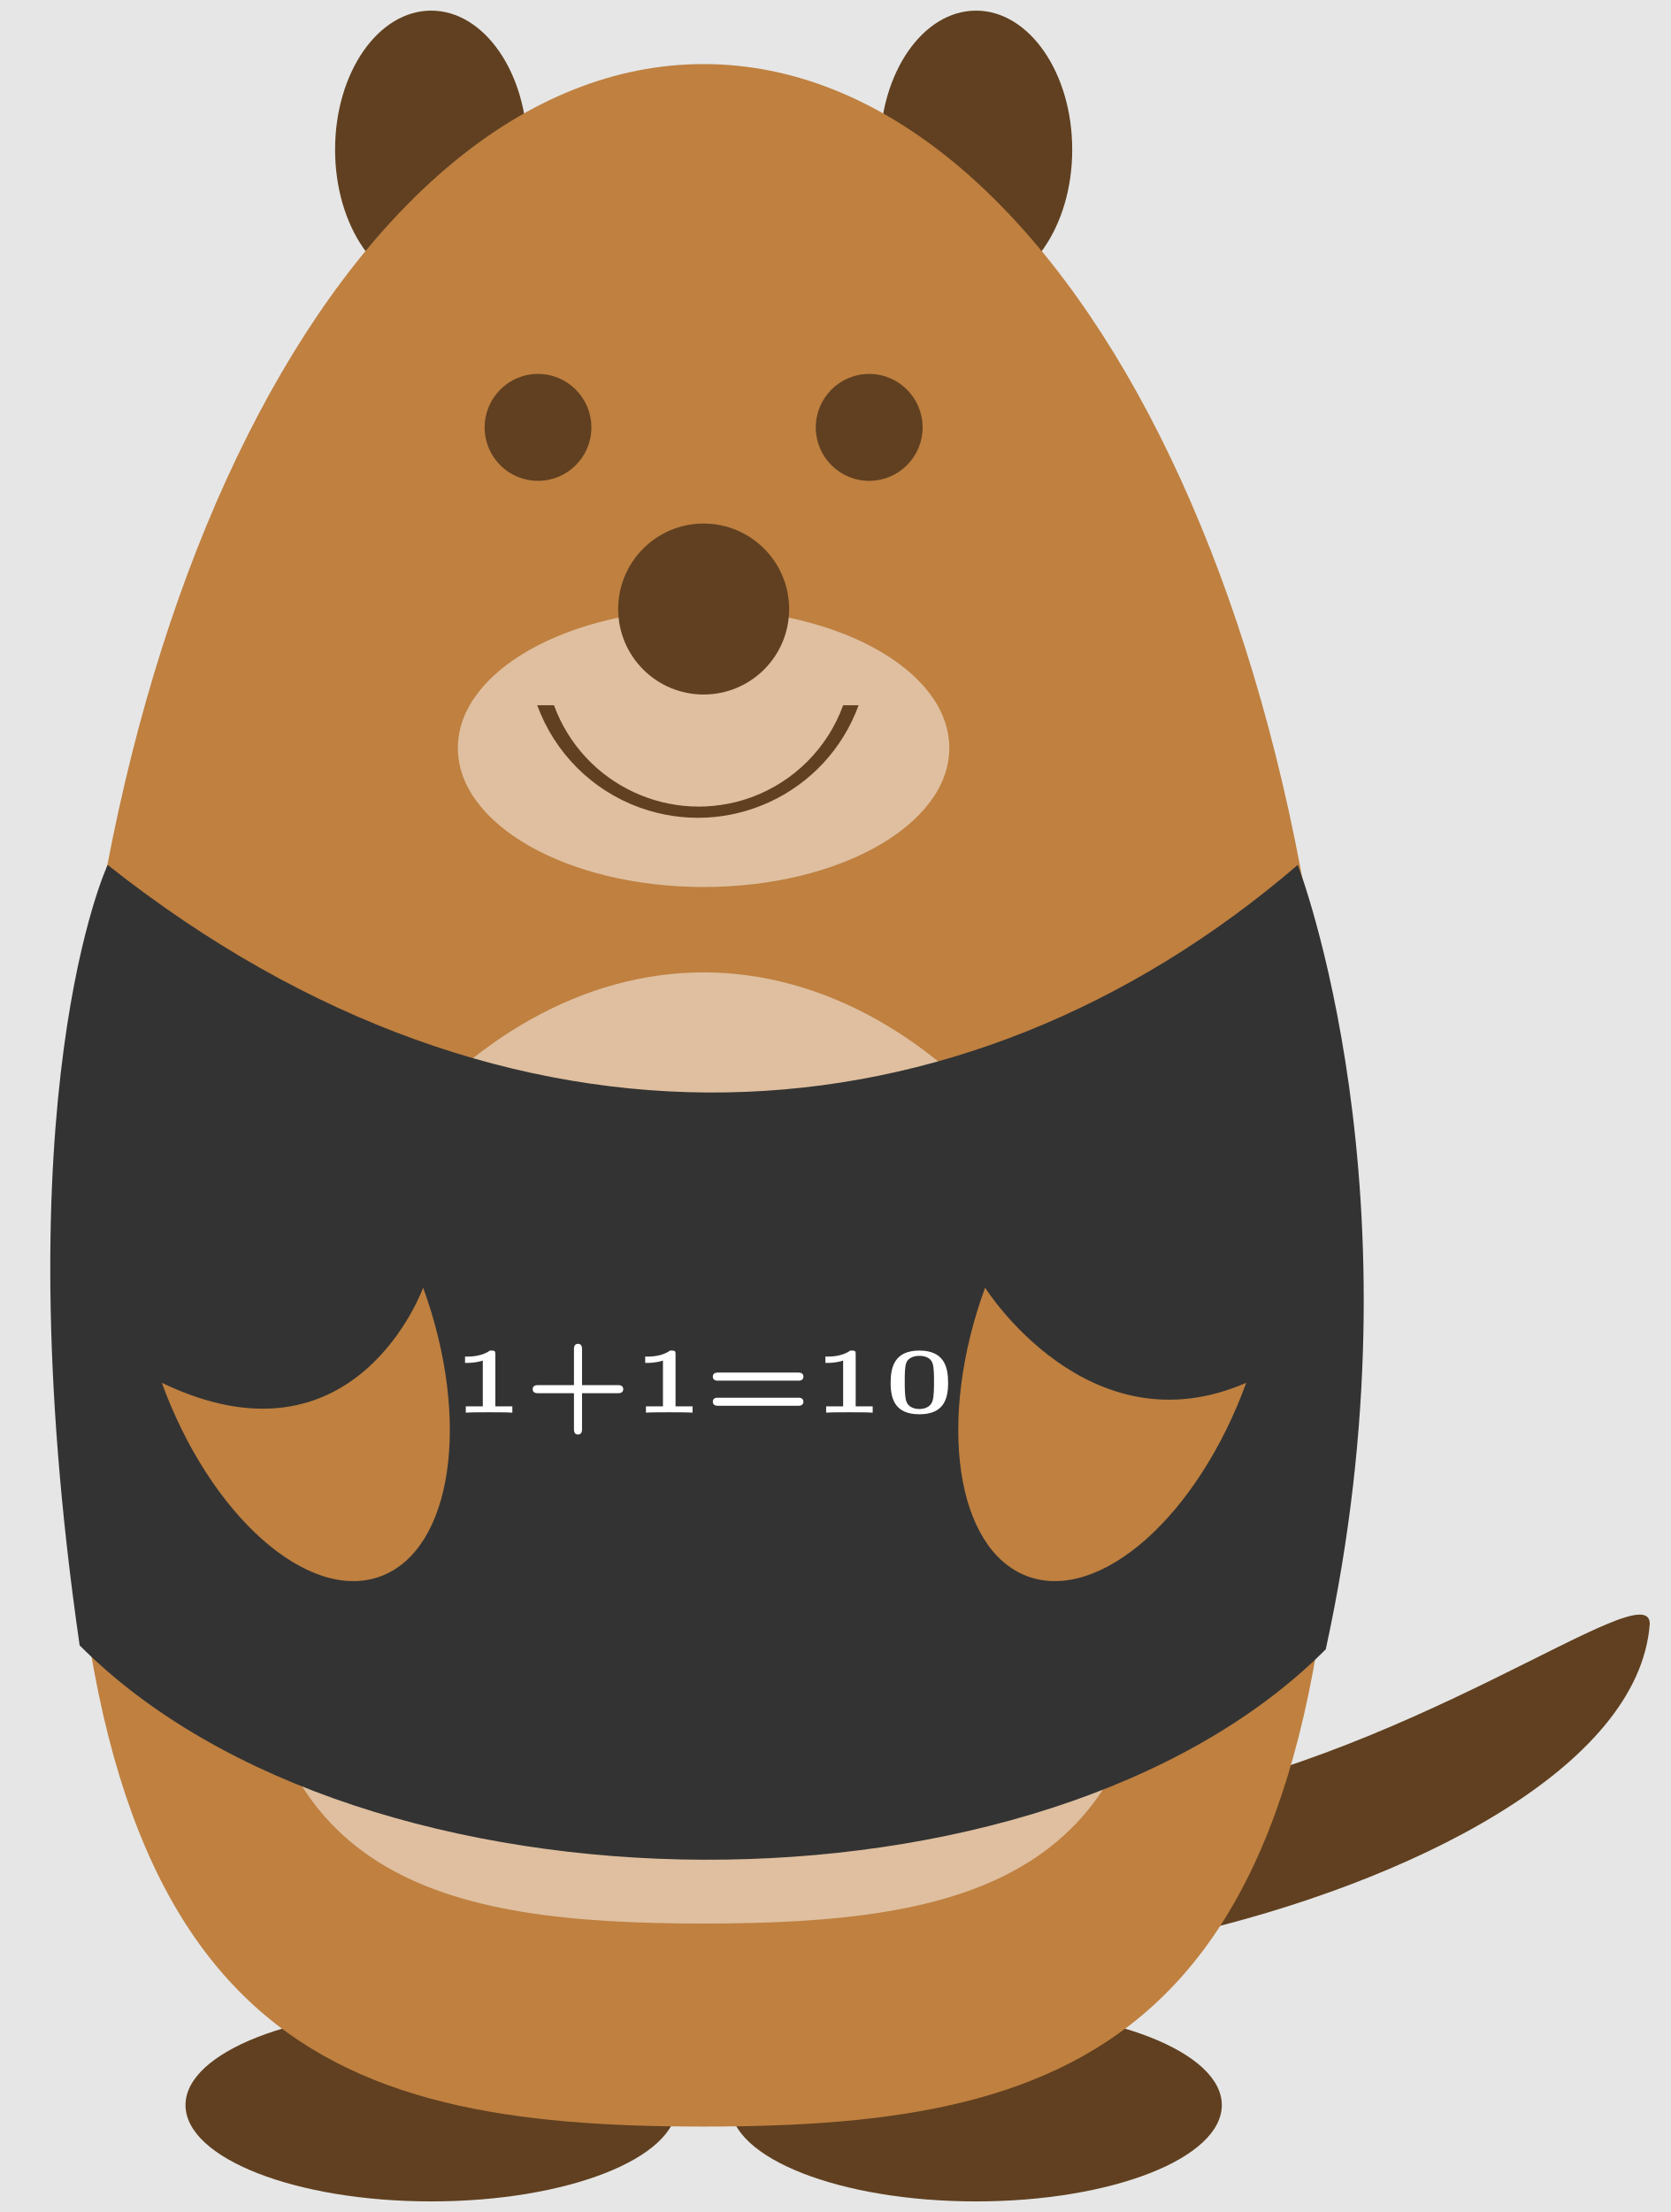
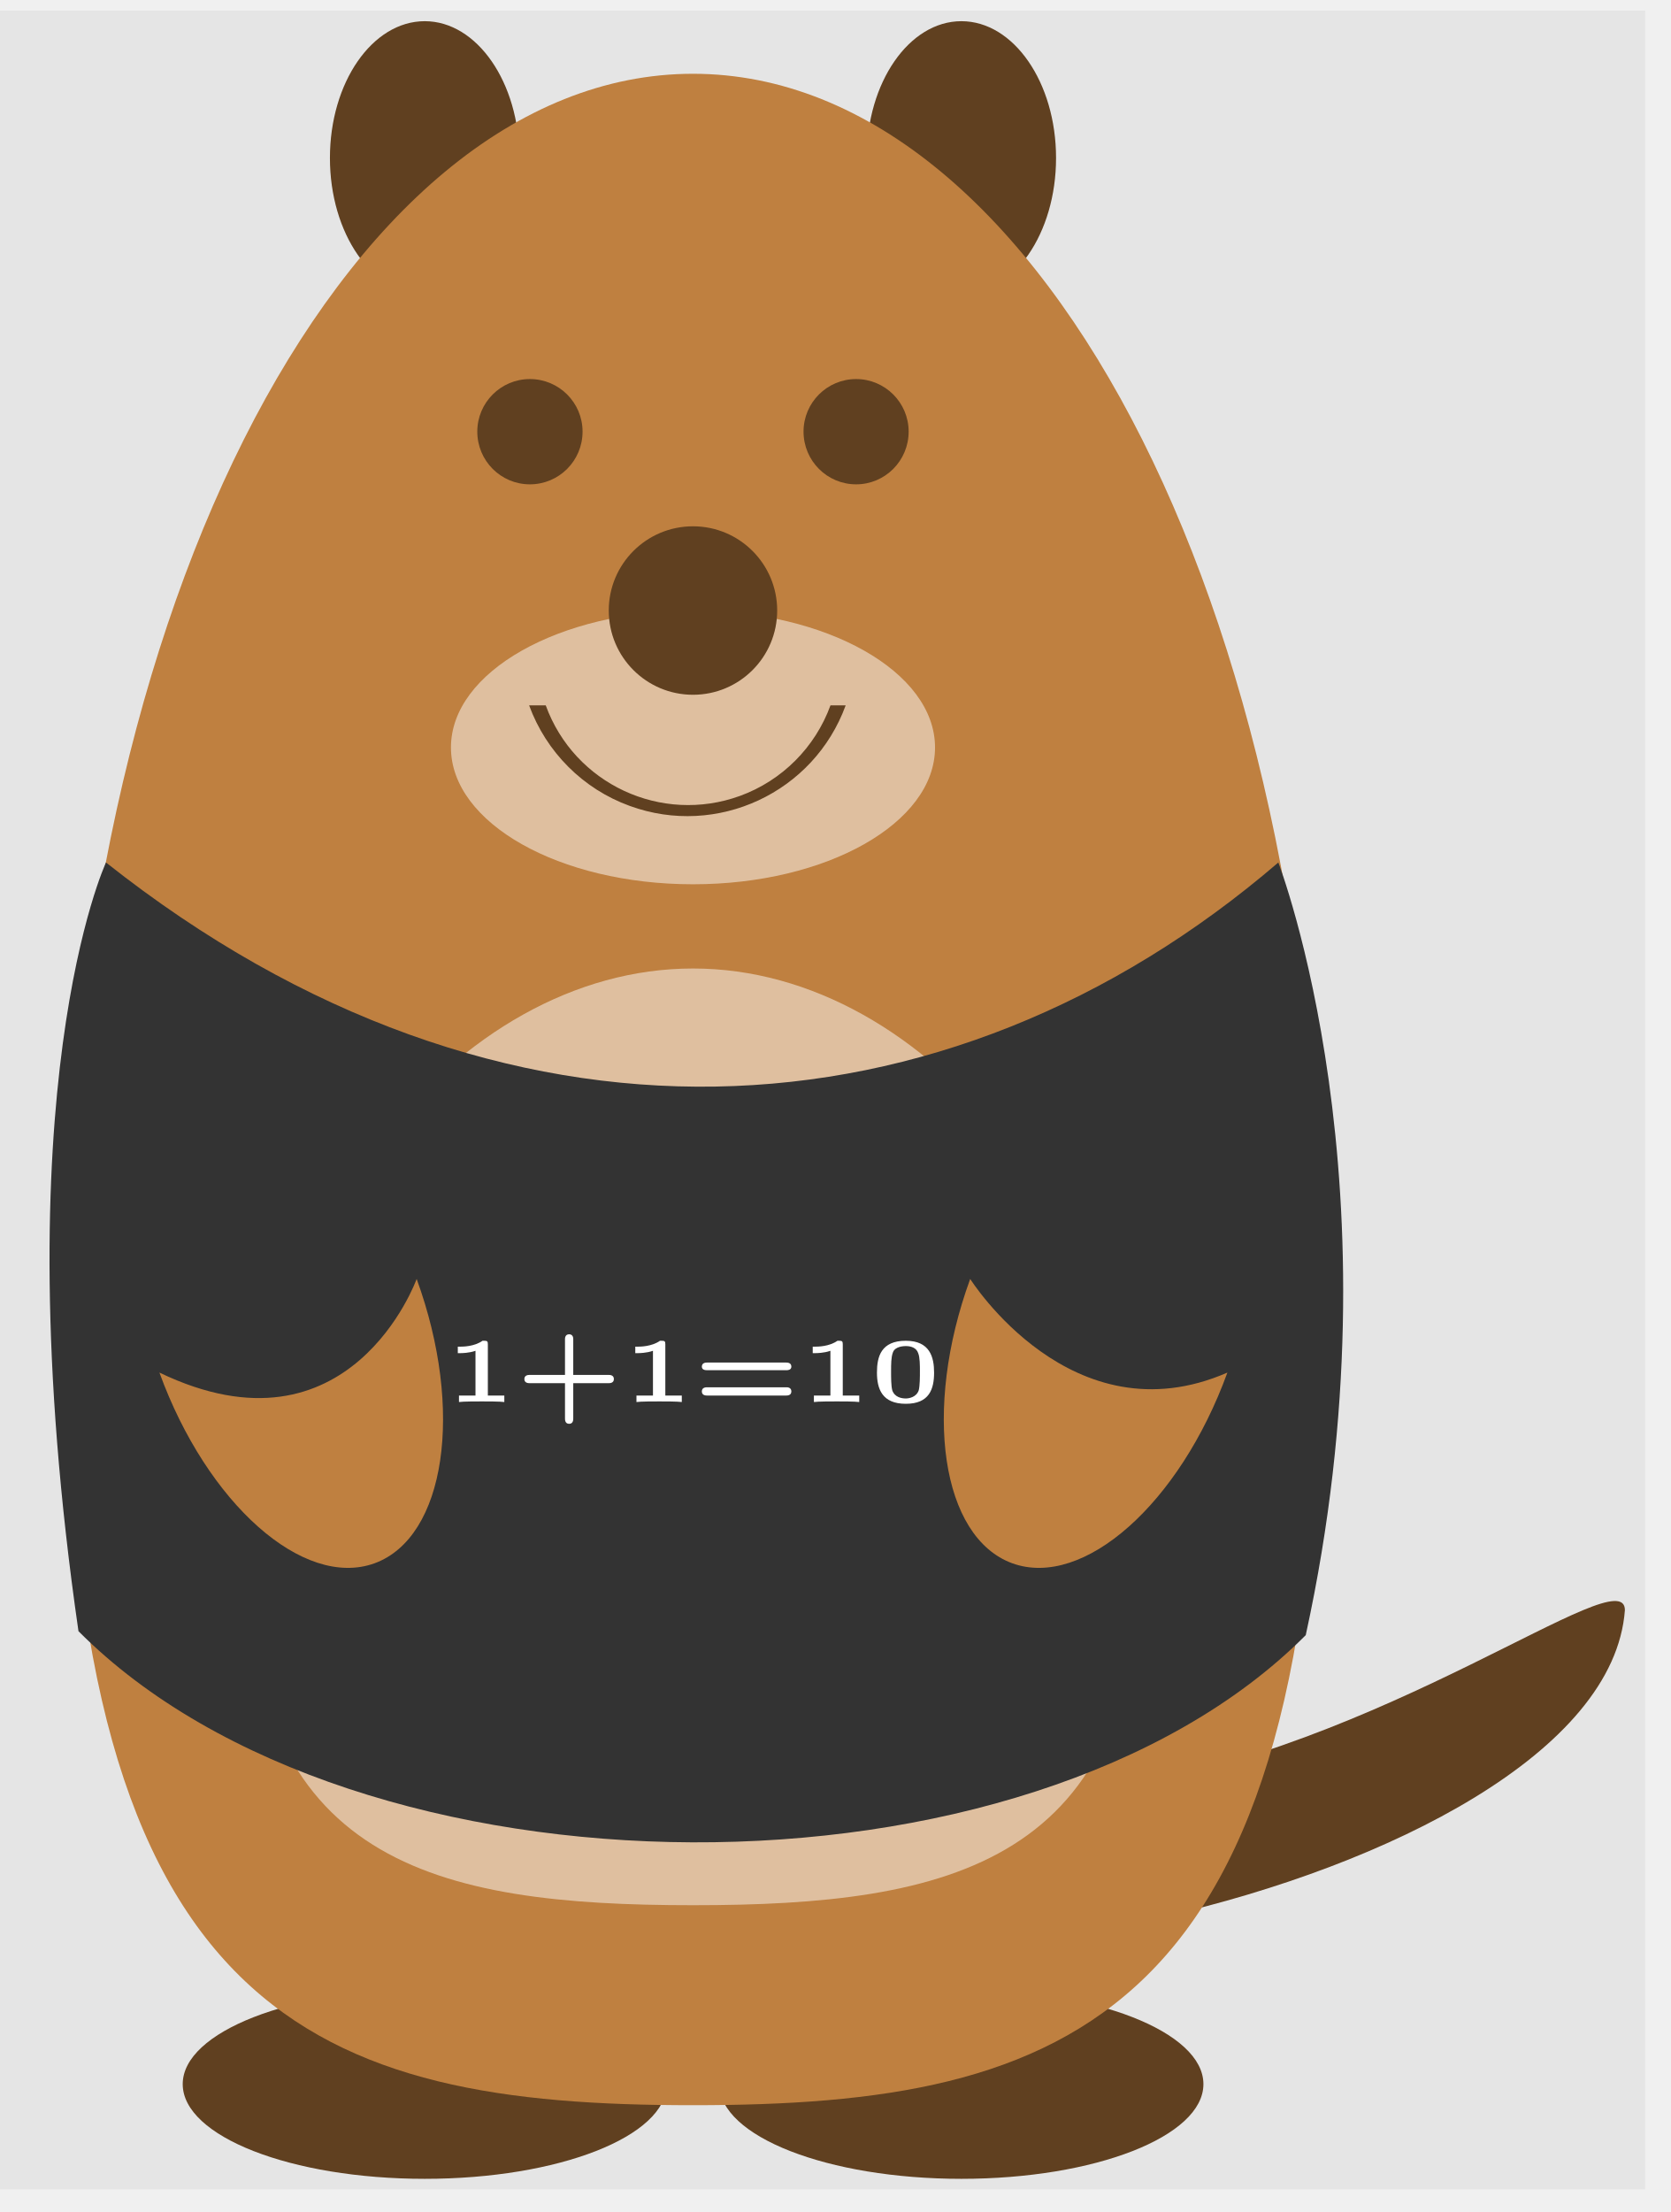
- <svg xmlns="http://www.w3.org/2000/svg" version="1.1" viewBox="0 -58.677 44.322 58.677">
-   <g id="page1">
-     <g transform="matrix(1 0 0 -1 0 0)">
-       <path d="M0 0H44.488V58.898H0Z" fill="#e6e6e6" />
-       <path d="M17.961 2.836C17.961 4.242 15.043 5.387 11.441 5.387C7.84 5.387 4.922 4.242 4.922 2.836C4.922 1.426 7.84 0.281 11.441 0.281C15.043 0.281 17.961 1.426 17.961 2.836Z" fill="#604020" />
-       <path d="M32.418 2.836C32.418 4.242 29.5 5.387 25.898 5.387C22.297 5.387 19.379 4.242 19.379 2.836C19.379 1.426 22.297 0.281 25.898 0.281C29.5 0.281 32.418 1.426 32.418 2.836Z" fill="#604020" />
-       <path d="M28.449 54.707C28.449 56.746 27.305 58.395 25.898 58.395C24.488 58.395 23.348 56.746 23.348 54.707C23.348 52.672 24.488 51.023 25.898 51.023C27.305 51.023 28.449 52.672 28.449 54.707Z" fill="#604020" />
-       <path d="M13.992 54.707C13.992 56.746 12.848 58.395 11.441 58.395C10.031 58.395 8.891 56.746 8.891 54.707C8.891 52.672 10.031 51.023 11.441 51.023C12.848 51.023 13.992 52.672 13.992 54.707Z" fill="#604020" />
-       <path d="M43.773 15.602C43.207 7.945 19.426 3.406 19.141 9.078C18.574 12.484 21.797 9.629 29.867 10.781C37.258 11.836 43.773 17.023 43.773 15.602" fill="#604020" />
-       <path d="M35.535 23.242C35.535 4.535 28.73 2.266 18.668 2.266C8.605 2.266 1.801 4.535 1.801 23.242C1.52 41.953 9.172 56.977 18.668 56.977C28.164 56.977 35.82 41.953 35.535 23.242Z" fill="#bf8040" />
-       <path d="M30.715 17.293C30.715 8.789 25.613 7.652 18.668 7.652C11.723 7.652 6.621 8.789 6.621 17.293C6.621 25.797 12.289 32.883 18.668 32.883C25.047 32.883 30.715 25.797 30.715 17.293Z" fill="#dfbf9f" />
-       <path d="M31.91 29.922C29.996 30.617 27.406 28.32 26.121 24.789C24.836 21.258 25.344 17.832 27.254 17.133C29.168 16.438 31.762 18.734 33.047 22.266C34.332 25.797 33.82 29.223 31.91 29.922Z" fill="#604020" />
-       <path d="M10.082 17.133C11.996 17.832 12.504 21.258 11.219 24.789C9.934 28.32 7.34 30.617 5.43 29.922C3.516 29.223 3.008 25.797 4.293 22.266C5.578 18.734 8.172 16.438 10.082 17.133Z" fill="#604020" />
-       <path d="M25.188 38.836C25.188 40.871 22.27 42.52 18.668 42.52C15.066 42.52 12.148 40.871 12.148 38.836C12.148 36.801 15.066 35.148 18.668 35.148C22.27 35.148 25.188 36.801 25.188 38.836Z" fill="#dfbf9f" />
-       <path d="M20.938 42.52C20.938 43.773 19.922 44.789 18.668 44.789C17.418 44.789 16.402 43.773 16.402 42.52S17.418 40.254 18.668 40.254C19.922 40.254 20.938 41.266 20.938 42.52Z" fill="#604020" />
-       <path d="M15.691 47.34C15.691 48.121 15.059 48.758 14.273 48.758C13.492 48.758 12.859 48.121 12.859 47.34C12.859 46.555 13.492 45.922 14.273 45.922C15.059 45.922 15.691 46.555 15.691 47.34Z" fill="#604020" />
-       <path d="M24.48 47.34C24.48 48.121 23.844 48.758 23.062 48.758S21.645 48.121 21.645 47.34C21.645 46.555 22.281 45.922 23.062 45.922S24.48 46.555 24.48 47.34Z" fill="#604020" />
-       <path d="M22.781 39.969C21.922 37.613 19.32 36.402 16.965 37.258C15.707 37.715 14.715 38.707 14.254 39.969H14.699V39.969C15.473 37.852 17.812 36.758 19.934 37.527C21.066 37.941 21.961 38.836 22.371 39.969Z" fill="#604020" />
-       <path d="M2.856 35.734C13.484 27.316 25.496 28.059 34.434 35.734C34.434 35.734 37.816 26.996 35.176 14.926C27.699 7.414 9.59 7.519 2.113 15.031C0 29.637 2.856 35.734 2.856 35.734Z" fill="#333" />
-       <path d="M13.143 22.756C13.143 22.833 13.128 22.851 13.049 22.851H12.997C12.785 22.691 12.463 22.691 12.406 22.691H12.339V22.524H12.406C12.436 22.524 12.628 22.524 12.81 22.586V21.371H12.359V21.204C12.481 21.214 12.834 21.214 12.977 21.214C13.118 21.214 13.472 21.214 13.594 21.204V21.371H13.143V22.756ZM15.443 21.72H16.402C16.427 21.72 16.537 21.72 16.537 21.827C16.537 21.934 16.427 21.934 16.402 21.934H15.443V22.896C15.443 22.92 15.443 23.03 15.336 23.03C15.229 23.03 15.229 22.92 15.229 22.896V21.934H14.267C14.242 21.934 14.133 21.934 14.133 21.827C14.133 21.72 14.242 21.72 14.267 21.72H15.229V20.758C15.229 20.733 15.229 20.624 15.336 20.624C15.443 20.624 15.443 20.733 15.443 20.758V21.72ZM17.924 22.756C17.924 22.833 17.909 22.851 17.829 22.851H17.777C17.565 22.691 17.244 22.691 17.186 22.691H17.119V22.524H17.186C17.216 22.524 17.408 22.524 17.59 22.586V21.371H17.139V21.204C17.261 21.214 17.615 21.214 17.757 21.214C17.899 21.214 18.253 21.214 18.375 21.204V21.371H17.924V22.756ZM21.188 22.053C21.215 22.053 21.317 22.053 21.317 22.161C21.317 22.268 21.205 22.268 21.172 22.268H19.058C19.025 22.268 18.913 22.268 18.913 22.161C18.913 22.053 19.018 22.053 19.043 22.053H21.188ZM21.172 21.386C21.205 21.386 21.317 21.386 21.317 21.493C21.317 21.6 21.212 21.6 21.188 21.6H19.043C19.015 21.6 18.913 21.6 18.913 21.493C18.913 21.386 19.025 21.386 19.058 21.386H21.172ZM22.704 22.756C22.704 22.833 22.689 22.851 22.61 22.851H22.558C22.346 22.691 22.024 22.691 21.967 22.691H21.9V22.524H21.967C21.997 22.524 22.189 22.524 22.371 22.586V21.371H21.92V21.204C22.042 21.214 22.395 21.214 22.538 21.214C22.679 21.214 23.033 21.214 23.155 21.204V21.371H22.704V22.756ZM25.156 21.994C25.156 22.412 25.054 22.851 24.394 22.851C23.741 22.851 23.631 22.422 23.631 21.994C23.631 21.55 23.761 21.161 24.394 21.161C25.036 21.161 25.156 21.56 25.156 21.994ZM24.394 21.301C24.296 21.301 24.095 21.326 24.04 21.528C24.008 21.65 24.005 21.852 24.005 22.031C24.005 22.213 24.005 22.41 24.047 22.529C24.09 22.641 24.219 22.711 24.394 22.711C24.54 22.711 24.693 22.661 24.742 22.517C24.782 22.402 24.782 22.196 24.782 22.031C24.782 21.879 24.782 21.645 24.745 21.523C24.685 21.324 24.486 21.301 24.394 21.301Z" fill="#fff" />
-       <path d="M26.137 24.52C24.848 20.988 25.359 17.559 27.273 16.859C29.188 16.164 31.781 18.465 33.066 21.996C28.867 20.168 26.137 24.52 26.137 24.52ZM10.09 16.859C12 17.559 12.512 20.988 11.227 24.52C11.227 24.52 9.438 19.523 4.293 21.996C5.582 18.465 8.176 16.164 10.09 16.859Z" fill="#bf8040" />
+ <svg xmlns="http://www.w3.org/2000/svg" xmlns:xlink="http://www.w3.org/1999/xlink" width="44.322" height="58.677" viewBox="0 0 44.322 58.677">
+   <defs>
+     <g>
+       <g id="glyph-0-0">
+         <path d="M 1.125 -1.531 C 1.125 -1.609 1.109 -1.625 1.031 -1.625 L 0.984 -1.625 C 0.766 -1.469 0.453 -1.469 0.406 -1.469 L 0.328 -1.469 L 0.328 -1.297 L 0.406 -1.297 C 0.422 -1.297 0.625 -1.297 0.797 -1.359 L 0.797 -0.172 L 0.359 -0.172 L 0.359 0 C 0.469 -0.016 0.828 -0.016 0.969 -0.016 C 1.094 -0.016 1.453 -0.016 1.562 0 L 1.562 -0.172 L 1.125 -0.172 Z M 1.125 -1.531 " />
+       </g>
+       <g id="glyph-0-1">
+         <path d="M 1.531 -0.5 L 2.469 -0.5 C 2.5 -0.5 2.609 -0.5 2.609 -0.609 C 2.609 -0.719 2.5 -0.719 2.469 -0.719 L 1.531 -0.719 L 1.531 -1.672 C 1.531 -1.688 1.531 -1.797 1.422 -1.797 C 1.312 -1.797 1.312 -1.688 1.312 -1.672 L 1.312 -0.719 L 0.375 -0.719 C 0.344 -0.719 0.234 -0.719 0.234 -0.609 C 0.234 -0.5 0.344 -0.5 0.375 -0.5 L 1.312 -0.5 L 1.312 0.438 C 1.312 0.469 1.312 0.578 1.422 0.578 C 1.531 0.578 1.531 0.469 1.531 0.438 Z M 1.531 -0.5 " />
+       </g>
+       <g id="glyph-0-2">
+         <path d="M 2.484 -0.844 C 2.5 -0.844 2.609 -0.844 2.609 -0.938 C 2.609 -1.047 2.5 -1.047 2.469 -1.047 L 0.375 -1.047 C 0.344 -1.047 0.234 -1.047 0.234 -0.938 C 0.234 -0.844 0.344 -0.844 0.375 -0.844 Z M 2.469 -0.172 C 2.5 -0.172 2.609 -0.172 2.609 -0.281 C 2.609 -0.391 2.5 -0.391 2.484 -0.391 L 0.375 -0.391 C 0.344 -0.391 0.234 -0.391 0.234 -0.281 C 0.234 -0.172 0.344 -0.172 0.375 -0.172 Z M 2.469 -0.172 " />
+       </g>
+       <g id="glyph-0-3">
+         <path d="M 1.688 -0.781 C 1.688 -1.188 1.578 -1.625 0.938 -1.625 C 0.281 -1.625 0.172 -1.203 0.172 -0.781 C 0.172 -0.344 0.312 0.047 0.938 0.047 C 1.562 0.047 1.688 -0.344 1.688 -0.781 Z M 0.938 -0.094 C 0.828 -0.094 0.641 -0.125 0.578 -0.312 C 0.547 -0.438 0.547 -0.641 0.547 -0.812 C 0.547 -1 0.547 -1.188 0.594 -1.312 C 0.625 -1.422 0.766 -1.484 0.938 -1.484 C 1.078 -1.484 1.219 -1.438 1.266 -1.297 C 1.312 -1.188 1.312 -0.969 1.312 -0.812 C 1.312 -0.672 1.312 -0.438 1.281 -0.312 C 1.219 -0.125 1.016 -0.094 0.938 -0.094 Z M 0.938 -0.094 " />
+       </g>
    </g>
+     <clipPath id="clip-0">
+       <path clip-rule="nonzero" d="M 0 0.281 L 43.652 0.281 L 43.652 58.074 L 0 58.074 Z M 0 0.281 " />
+     </clipPath>
+     <clipPath id="clip-1">
+       <path clip-rule="nonzero" d="M 22 0.281 L 29 0.281 L 29 8 L 22 8 Z M 22 0.281 " />
+     </clipPath>
+     <clipPath id="clip-2">
+       <path clip-rule="nonzero" d="M 8 0.281 L 14 0.281 L 14 8 L 8 8 Z M 8 0.281 " />
+     </clipPath>
+     <clipPath id="clip-3">
+       <path clip-rule="nonzero" d="M 18 42 L 43.652 42 L 43.652 52 L 18 52 Z M 18 42 " />
+     </clipPath>
+   </defs>
+   <g clip-path="url(#clip-0)">
+     <path fill-rule="nonzero" fill="rgb(89.999%, 89.999%, 89.999%)" fill-opacity="1" d="M 0 58.074 L 43.652 58.074 L 43.652 0.281 L 0 0.281 Z M 0 58.074 " />
  </g>
+   <path fill-rule="nonzero" fill="rgb(37.5%, 25%, 12.5%)" fill-opacity="1" d="M 17.691 55.285 C 17.691 53.898 14.816 52.773 11.27 52.773 C 7.723 52.773 4.848 53.898 4.848 55.285 C 4.848 56.672 7.723 57.797 11.27 57.797 C 14.816 57.797 17.691 56.672 17.691 55.285 Z M 17.691 55.285 " />
+   <path fill-rule="nonzero" fill="rgb(37.5%, 25%, 12.5%)" fill-opacity="1" d="M 31.93 55.285 C 31.93 53.898 29.055 52.773 25.508 52.773 C 21.961 52.773 19.086 53.898 19.086 55.285 C 19.086 56.672 21.961 57.797 25.508 57.797 C 29.055 57.797 31.93 56.672 31.93 55.285 Z M 31.93 55.285 " />
+   <g clip-path="url(#clip-1)">
+     <path fill-rule="nonzero" fill="rgb(37.5%, 25%, 12.5%)" fill-opacity="1" d="M 28.02 4.191 C 28.02 2.188 26.895 0.562 25.508 0.562 C 24.121 0.562 22.996 2.188 22.996 4.191 C 22.996 6.195 24.121 7.82 25.508 7.82 C 26.895 7.82 28.02 6.195 28.02 4.191 Z M 28.02 4.191 " />
+   </g>
+   <g clip-path="url(#clip-2)">
+     <path fill-rule="nonzero" fill="rgb(37.5%, 25%, 12.5%)" fill-opacity="1" d="M 13.781 4.191 C 13.781 2.188 12.656 0.562 11.27 0.562 C 9.879 0.562 8.754 2.188 8.754 4.191 C 8.754 6.195 9.879 7.82 11.27 7.82 C 12.656 7.82 13.781 6.195 13.781 4.191 Z M 13.781 4.191 " />
+   </g>
+   <g clip-path="url(#clip-3)">
+     <path fill-rule="nonzero" fill="rgb(37.5%, 25%, 12.5%)" fill-opacity="1" d="M 43.113 42.711 C 42.555 50.25 19.133 54.719 18.855 49.133 C 18.297 45.781 21.469 48.594 29.418 47.457 C 36.695 46.418 43.113 41.309 43.113 42.711 " />
+   </g>
+   <path fill-rule="nonzero" fill="rgb(75%, 50%, 25%)" fill-opacity="1" d="M 35 35.184 C 35 53.609 28.301 55.844 18.387 55.844 C 8.477 55.844 1.777 53.609 1.777 35.184 C 1.496 16.754 9.035 1.957 18.387 1.957 C 27.742 1.957 35.277 16.754 35 35.184 Z M 35 35.184 " />
+   <path fill-rule="nonzero" fill="rgb(87.5%, 75%, 62.5%)" fill-opacity="1" d="M 30.254 41.047 C 30.254 49.422 25.227 50.539 18.387 50.539 C 11.547 50.539 6.523 49.422 6.523 41.047 C 6.523 32.668 12.105 25.691 18.387 25.691 C 24.668 25.691 30.254 32.668 30.254 41.047 Z M 30.254 41.047 " />
+   <path fill-rule="nonzero" fill="rgb(37.5%, 25%, 12.5%)" fill-opacity="1" d="M 31.43 28.605 C 29.543 27.922 26.992 30.184 25.727 33.66 C 24.461 37.141 24.961 40.516 26.844 41.199 C 28.73 41.887 31.281 39.621 32.547 36.145 C 33.812 32.668 33.312 29.293 31.43 28.605 Z M 31.43 28.605 " />
+   <path fill-rule="nonzero" fill="rgb(37.5%, 25%, 12.5%)" fill-opacity="1" d="M 9.93 41.199 C 11.812 40.516 12.316 37.141 11.051 33.66 C 9.785 30.184 7.23 27.922 5.348 28.605 C 3.465 29.293 2.961 32.668 4.227 36.145 C 5.492 39.621 8.047 41.887 9.93 41.199 Z M 9.93 41.199 " />
+   <path fill-rule="nonzero" fill="rgb(87.5%, 75%, 62.5%)" fill-opacity="1" d="M 24.809 19.828 C 24.809 17.82 21.934 16.195 18.387 16.195 C 14.84 16.195 11.965 17.82 11.965 19.828 C 11.965 21.832 14.84 23.457 18.387 23.457 C 21.934 23.457 24.809 21.832 24.809 19.828 Z M 24.809 19.828 " />
+   <path fill-rule="nonzero" fill="rgb(37.5%, 25%, 12.5%)" fill-opacity="1" d="M 20.621 16.195 C 20.621 14.961 19.621 13.961 18.387 13.961 C 17.152 13.961 16.152 14.961 16.152 16.195 C 16.152 17.43 17.152 18.43 18.387 18.43 C 19.621 18.43 20.621 17.43 20.621 16.195 Z M 20.621 16.195 " />
+   <path fill-rule="nonzero" fill="rgb(37.5%, 25%, 12.5%)" fill-opacity="1" d="M 15.457 11.449 C 15.457 10.68 14.832 10.055 14.059 10.055 C 13.289 10.055 12.664 10.68 12.664 11.449 C 12.664 12.223 13.289 12.848 14.059 12.848 C 14.832 12.848 15.457 12.223 15.457 11.449 Z M 15.457 11.449 " />
+   <path fill-rule="nonzero" fill="rgb(37.5%, 25%, 12.5%)" fill-opacity="1" d="M 24.109 11.449 C 24.109 10.68 23.484 10.055 22.715 10.055 C 21.945 10.055 21.32 10.68 21.32 11.449 C 21.32 12.223 21.945 12.848 22.715 12.848 C 23.484 12.848 24.109 12.223 24.109 11.449 Z M 24.109 11.449 " />
+   <path fill-rule="nonzero" fill="rgb(37.5%, 25%, 12.5%)" fill-opacity="1" d="M 22.438 18.711 C 21.594 21.027 19.027 22.223 16.711 21.379 C 15.469 20.93 14.492 19.949 14.039 18.711 L 14.48 18.711 C 15.238 20.797 17.547 21.871 19.633 21.113 C 20.75 20.707 21.629 19.824 22.035 18.711 Z M 22.438 18.711 " />
+   <path fill-rule="nonzero" fill="rgb(20%, 20%, 20%)" fill-opacity="1" d="M 2.812 22.879 C 13.281 31.168 25.109 30.441 33.918 22.879 C 33.918 22.879 37.246 31.488 34.645 43.375 C 27.281 50.773 9.445 50.668 2.082 43.27 C 0 28.887 2.812 22.879 2.812 22.879 Z M 2.812 22.879 " />
+   <g fill="rgb(100%, 100%, 100%)" fill-opacity="1">
+     <use xlink:href="#glyph-0-0" x="11.819" y="37.191" />
+     <use xlink:href="#glyph-0-1" x="13.679" y="37.191" />
+     <use xlink:href="#glyph-0-0" x="16.528" y="37.191" />
+     <use xlink:href="#glyph-0-2" x="18.388" y="37.191" />
+     <use xlink:href="#glyph-0-0" x="21.236" y="37.191" />
+     <use xlink:href="#glyph-0-3" x="23.096" y="37.191" />
+   </g>
+   <path fill-rule="nonzero" fill="rgb(75%, 50%, 25%)" fill-opacity="1" d="M 25.742 33.926 C 24.473 37.406 24.977 40.781 26.859 41.469 C 28.746 42.152 31.301 39.891 32.566 36.41 C 28.434 38.211 25.742 33.926 25.742 33.926 Z M 9.938 41.469 C 11.82 40.781 12.324 37.406 11.055 33.926 C 11.055 33.926 9.293 38.844 4.23 36.41 C 5.496 39.891 8.051 42.152 9.938 41.469 Z M 9.938 41.469 " />
</svg>
